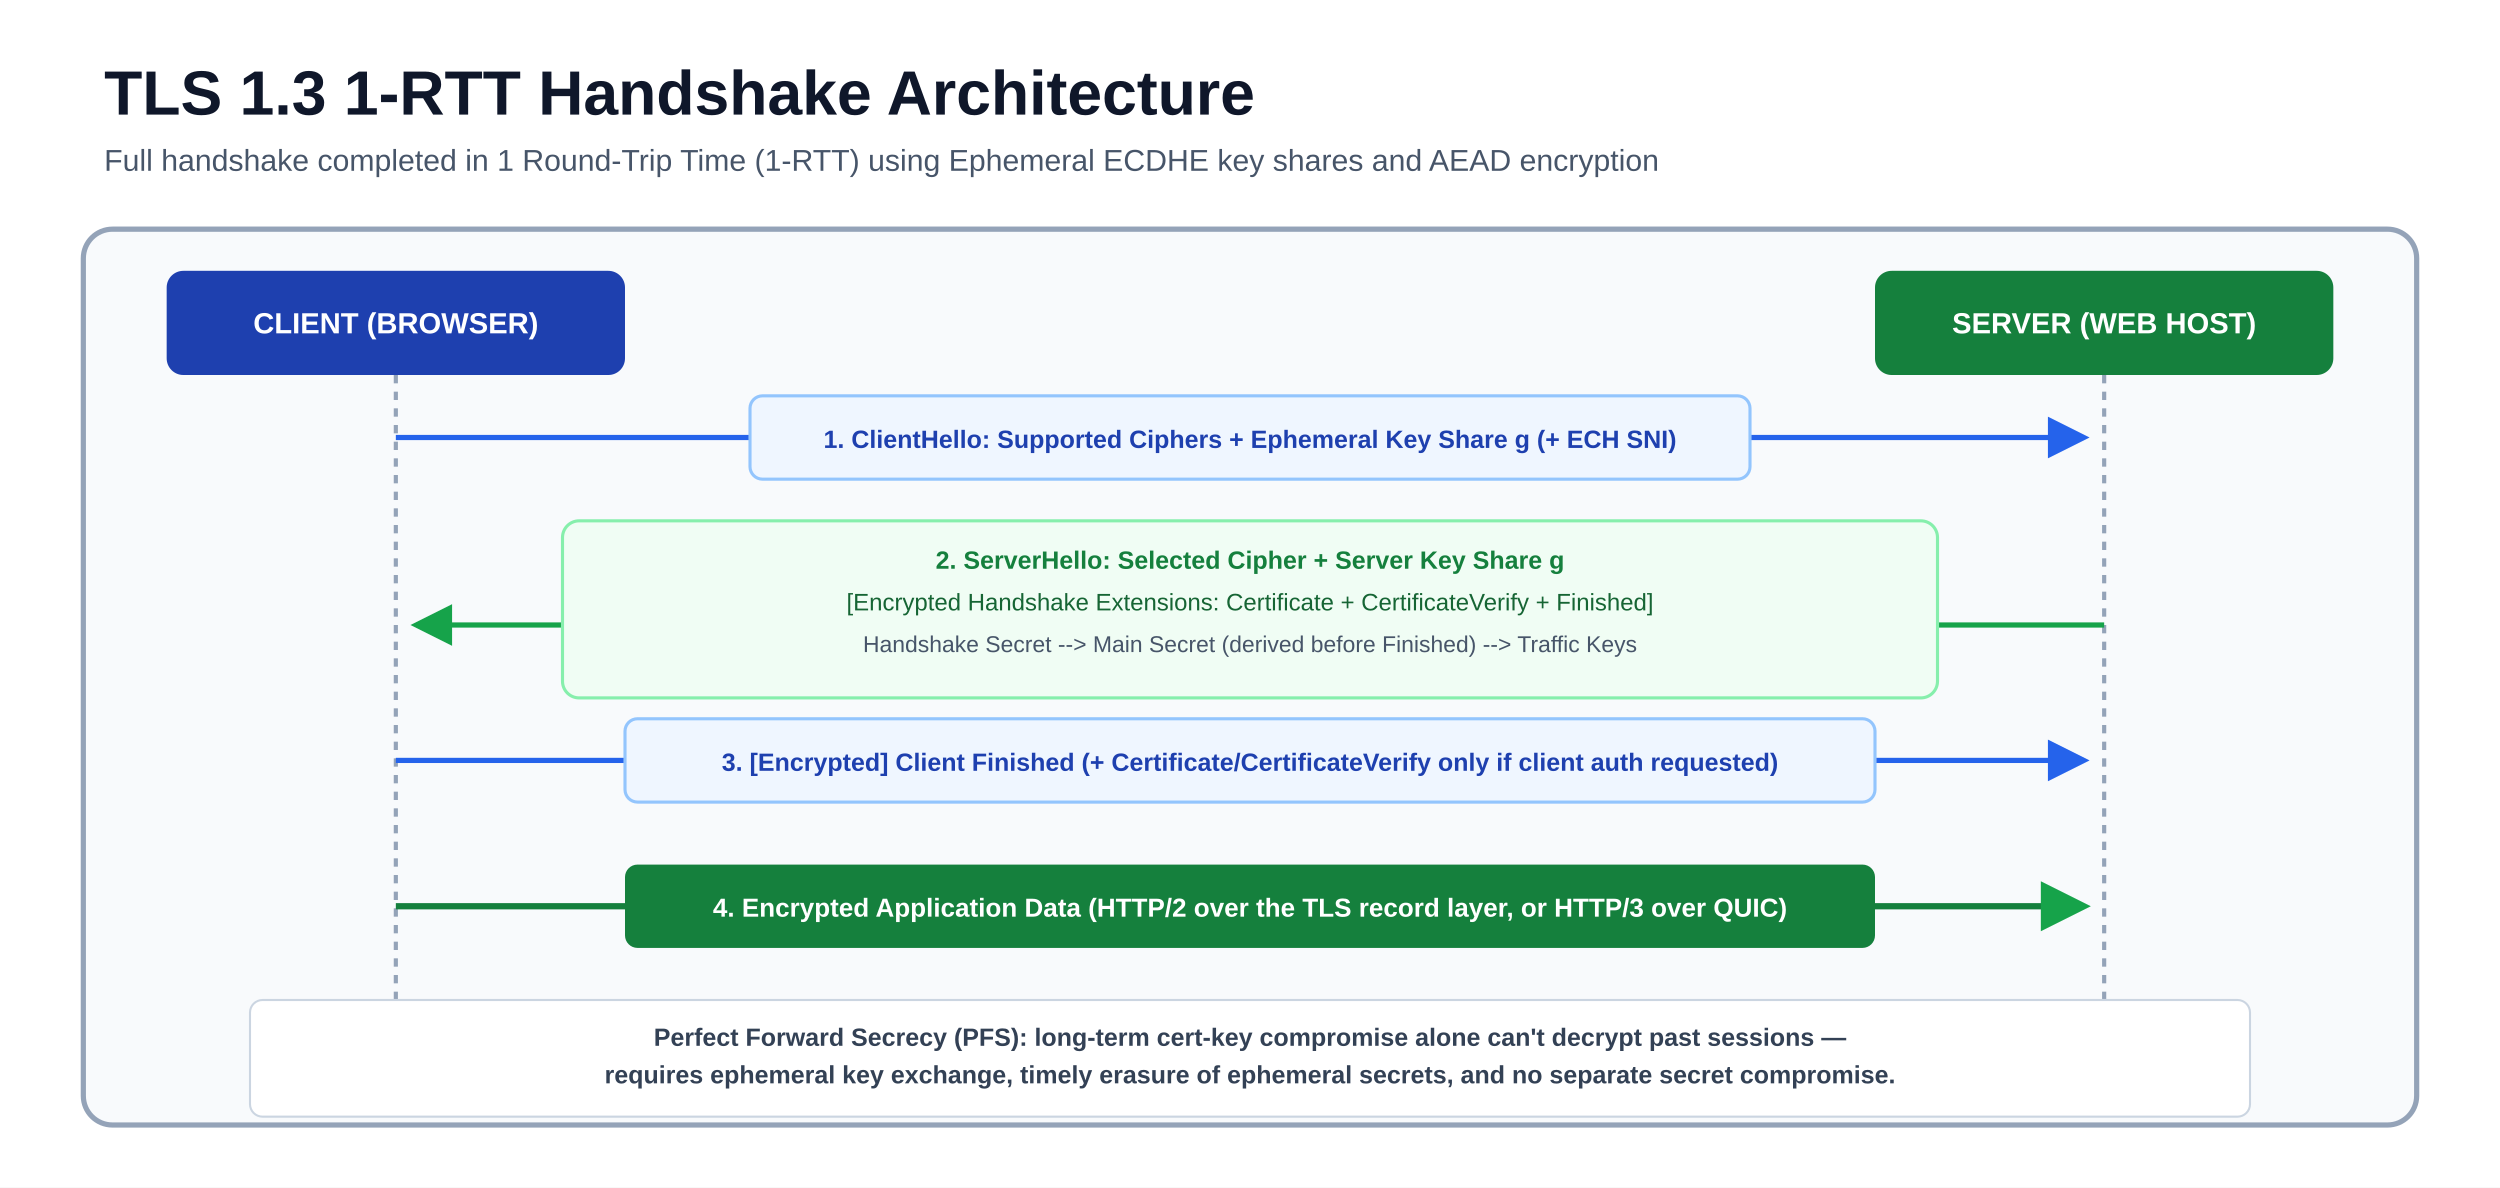
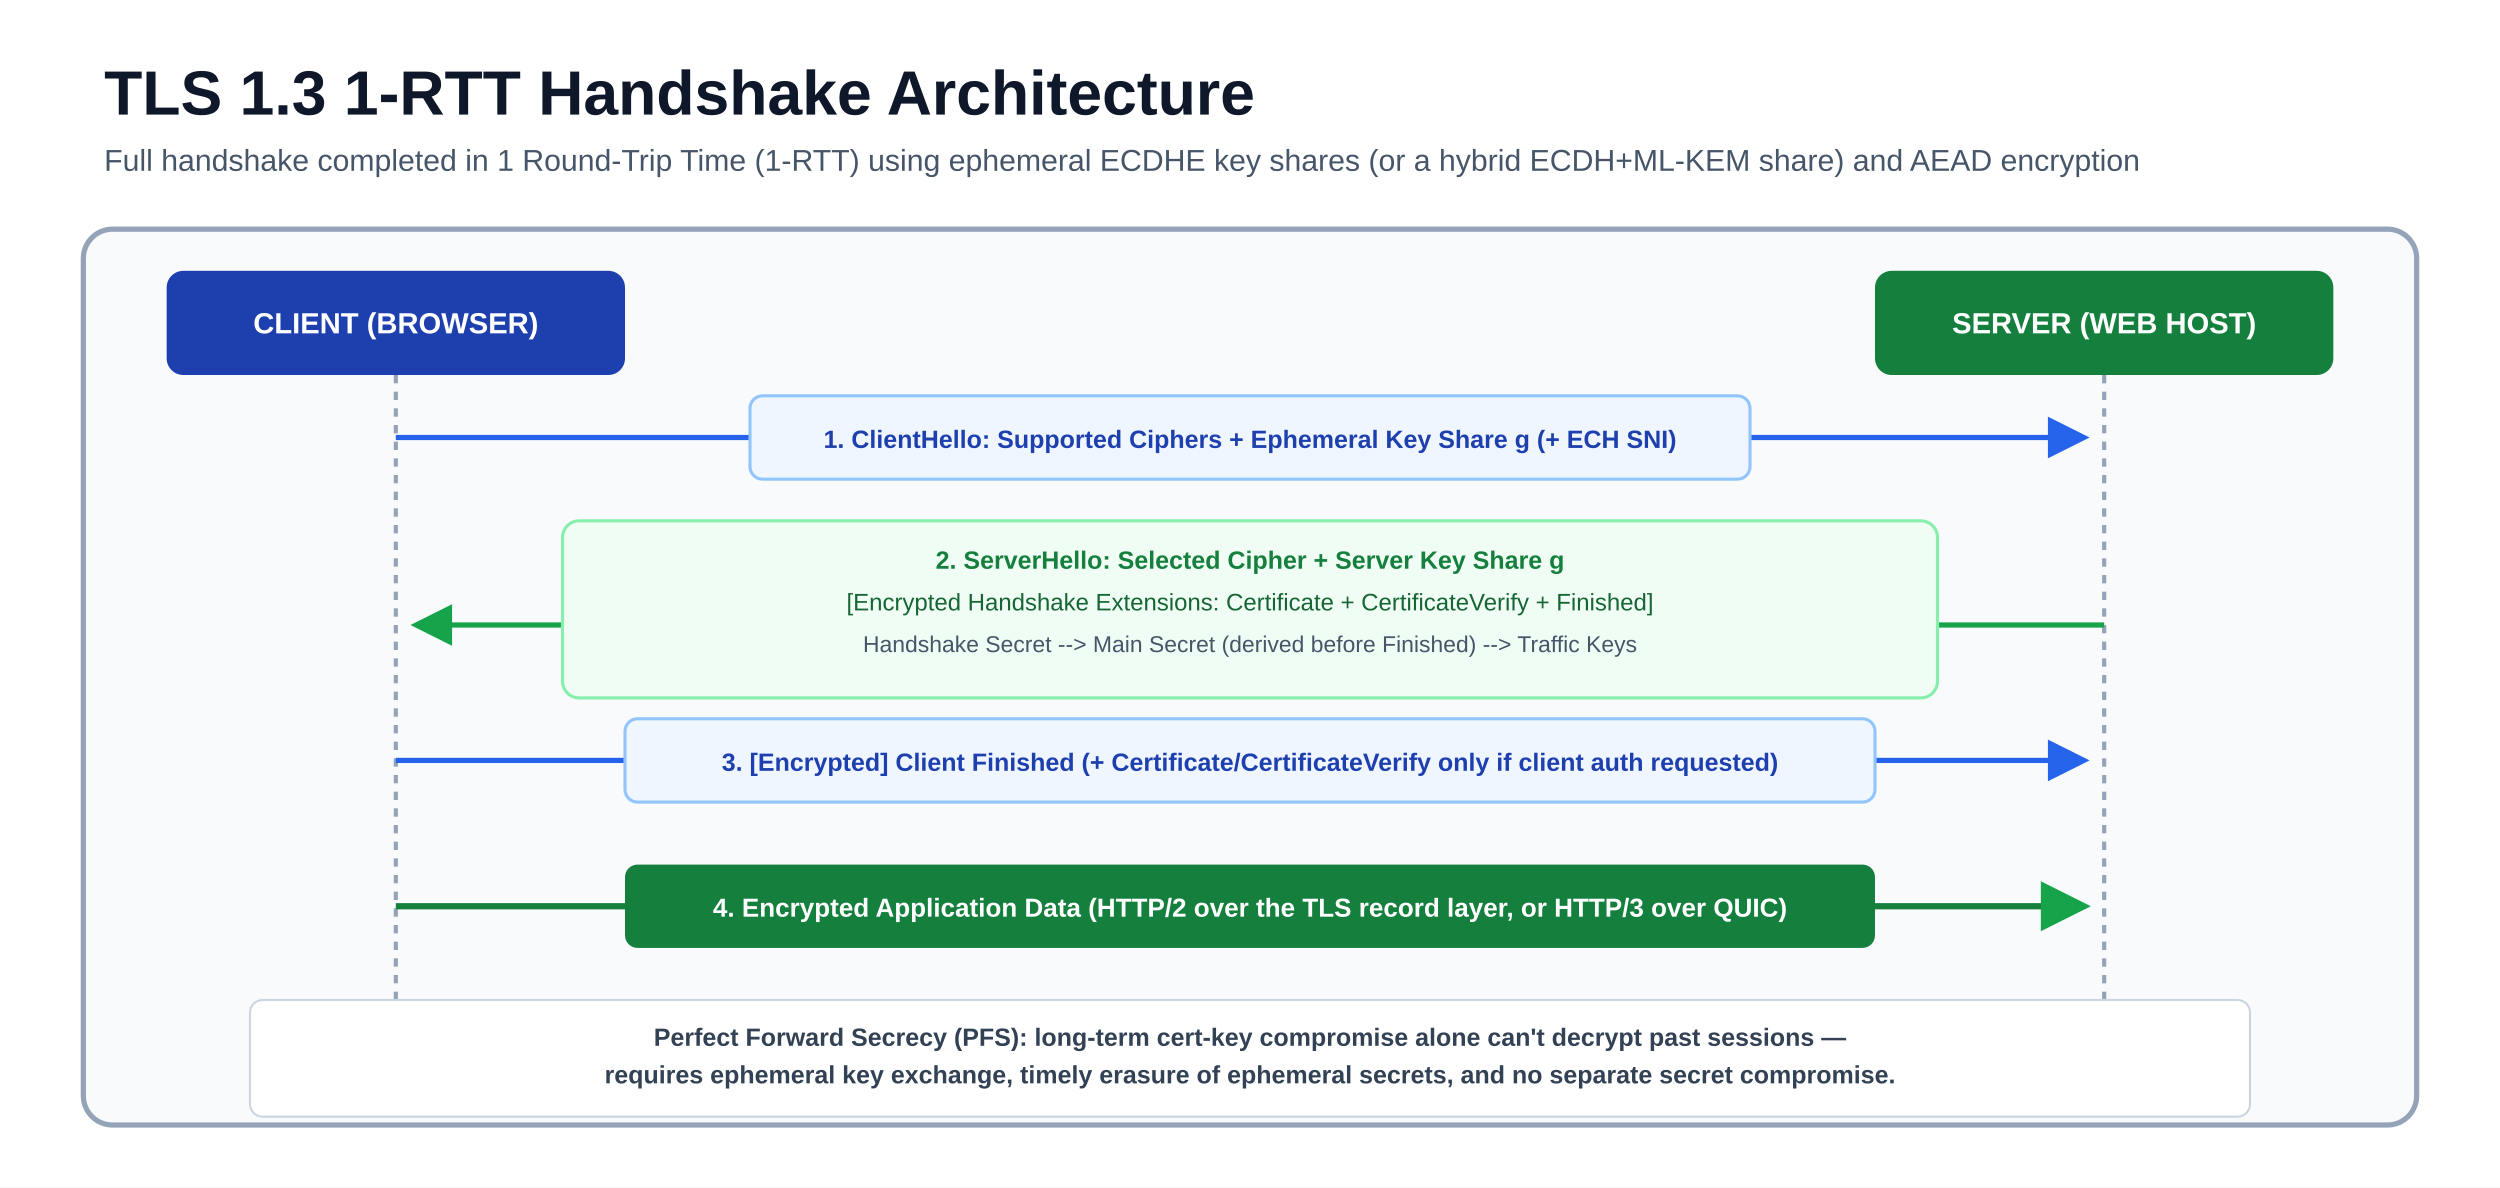
<svg xmlns="http://www.w3.org/2000/svg" viewBox="0 0 1200 570" font-family="-apple-system, BlinkMacSystemFont, 'Segoe UI', Arial, sans-serif">
  <rect width="1200" height="570" fill="#ffffff" />
  <defs>
    <marker id="arrow-blue" viewBox="0 0 10 10" refX="8.5" refY="5" markerWidth="8" markerHeight="8" orient="auto">
      <path d="M0 0 L10 5 L0 10Z" fill="#2563eb" />
    </marker>
    <marker id="arrow-green" viewBox="0 0 10 10" refX="8.5" refY="5" markerWidth="8" markerHeight="8" orient="auto">
      <path d="M0 0 L10 5 L0 10Z" fill="#16a34a" />
    </marker>
  </defs>
  <text x="50" y="55" font-size="30" font-weight="850" fill="#0f172a">TLS 1.3 1-RTT Handshake Architecture</text>
-   <text x="50" y="82" font-size="14.5" fill="#475569">Full handshake completed in 1 Round-Trip Time (1-RTT) using Ephemeral ECDHE key shares and AEAD encryption</text>
+   <text x="50" y="82" font-size="14.5" fill="#475569">Full handshake completed in 1 Round-Trip Time (1-RTT) using ephemeral ECDHE key shares (or a hybrid ECDH+ML-KEM share) and AEAD encryption</text>
  <rect x="40" y="110" width="1120" height="430" rx="14" fill="#f8fafc" stroke="#94a3b8" stroke-width="2.5" />
  <rect x="80" y="130" width="220" height="50" rx="8" fill="#1e40af" />
  <text x="190" y="160" font-size="14" font-weight="800" fill="#ffffff" text-anchor="middle">CLIENT (BROWSER)</text>
  <line x1="190" y1="180" x2="190" y2="510" stroke="#94a3b8" stroke-width="2" stroke-dasharray="4,4" />
  <rect x="900" y="130" width="220" height="50" rx="8" fill="#15803d" />
  <text x="1010" y="160" font-size="14" font-weight="800" fill="#ffffff" text-anchor="middle">SERVER (WEB HOST)</text>
  <line x1="1010" y1="180" x2="1010" y2="510" stroke="#94a3b8" stroke-width="2" stroke-dasharray="4,4" />
  <path d="M 190 210 L 1000 210" fill="none" stroke="#2563eb" stroke-width="2.5" marker-end="url(#arrow-blue)" />
  <rect x="360" y="190" width="480" height="40" rx="6" fill="#eff6ff" stroke="#93c5fd" stroke-width="1.5" />
  <text x="600" y="215" font-size="12" font-weight="800" fill="#1e40af" text-anchor="middle">1. ClientHello: Supported Ciphers + Ephemeral Key Share g<sup>x</sup> (+ ECH SNI)</text>
  <path d="M 1010 300 L 200 300" fill="none" stroke="#16a34a" stroke-width="2.5" marker-end="url(#arrow-green)" />
  <rect x="270" y="250" width="660" height="85" rx="8" fill="#f0fdf4" stroke="#86efac" stroke-width="1.5" />
  <text x="600" y="273" font-size="12" font-weight="800" fill="#15803d" text-anchor="middle">2. ServerHello: Selected Cipher + Server Key Share g<sup>y</sup>
  </text>
  <text x="600" y="293" font-size="11.5" fill="#166534" text-anchor="middle">[Encrypted Handshake Extensions: Certificate + CertificateVerify + Finished]</text>
  <text x="600" y="313" font-size="11" fill="#475569" text-anchor="middle">Handshake Secret --&gt; Main Secret (derived before Finished) --&gt; Traffic Keys</text>
  <path d="M 190 365 L 1000 365" fill="none" stroke="#2563eb" stroke-width="2.5" marker-end="url(#arrow-blue)" />
  <rect x="300" y="345" width="600" height="40" rx="6" fill="#eff6ff" stroke="#93c5fd" stroke-width="1.5" />
  <text x="600" y="370" font-size="12" font-weight="800" fill="#1e40af" text-anchor="middle">3. [Encrypted] Client Finished (+ Certificate/CertificateVerify only if client auth requested)</text>
  <path d="M 190 435 L 1000 435" fill="none" stroke="#15803d" stroke-width="3" marker-end="url(#arrow-green)" />
  <rect x="300" y="415" width="600" height="40" rx="6" fill="#15803d" />
  <text x="600" y="440" font-size="12.5" font-weight="800" fill="#ffffff" text-anchor="middle">4. Encrypted Application Data (HTTP/2 over the TLS record layer, or HTTP/3 over QUIC)</text>
  <rect x="120" y="480" width="960" height="56" rx="6" fill="#ffffff" stroke="#cbd5e1" stroke-width="1" />
  <text x="600" y="502" font-size="12" font-weight="700" fill="#334155" text-anchor="middle">Perfect Forward Secrecy (PFS): long-term cert-key compromise alone can't decrypt past sessions —</text>
  <text x="600" y="520" font-size="12" font-weight="700" fill="#334155" text-anchor="middle">requires ephemeral key exchange, timely erasure of ephemeral secrets, and no separate secret compromise.</text>
</svg>
